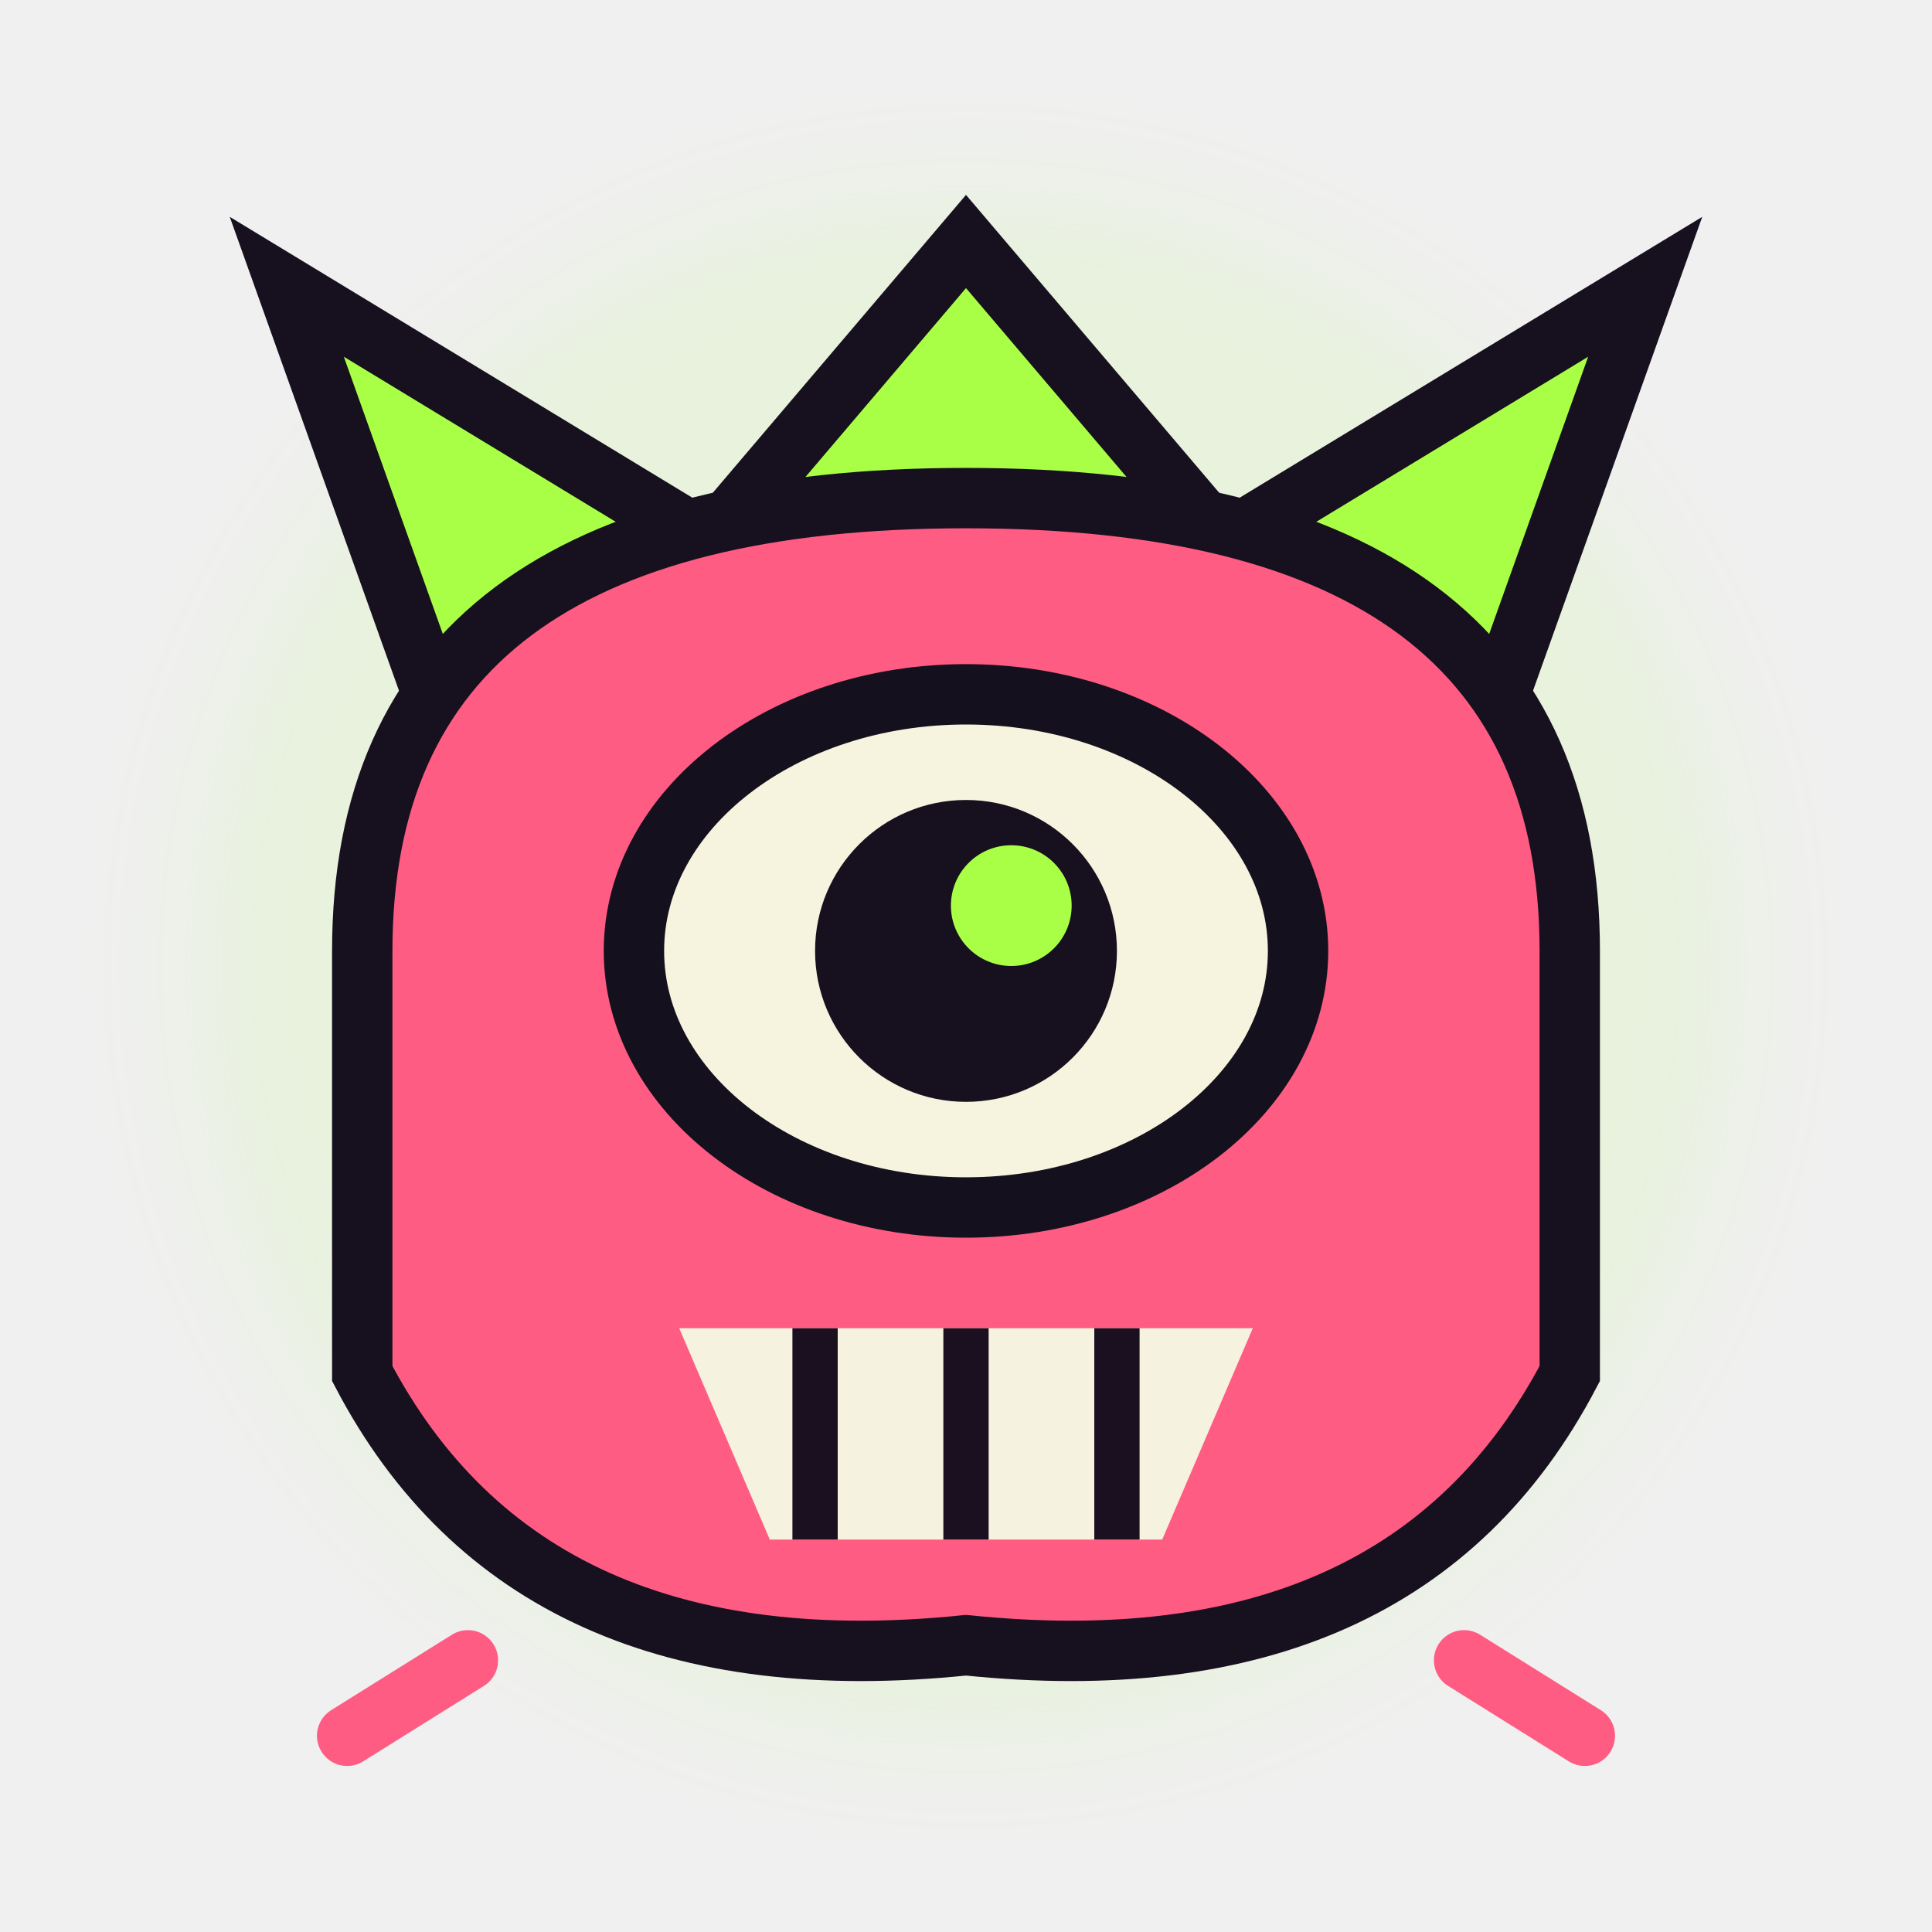
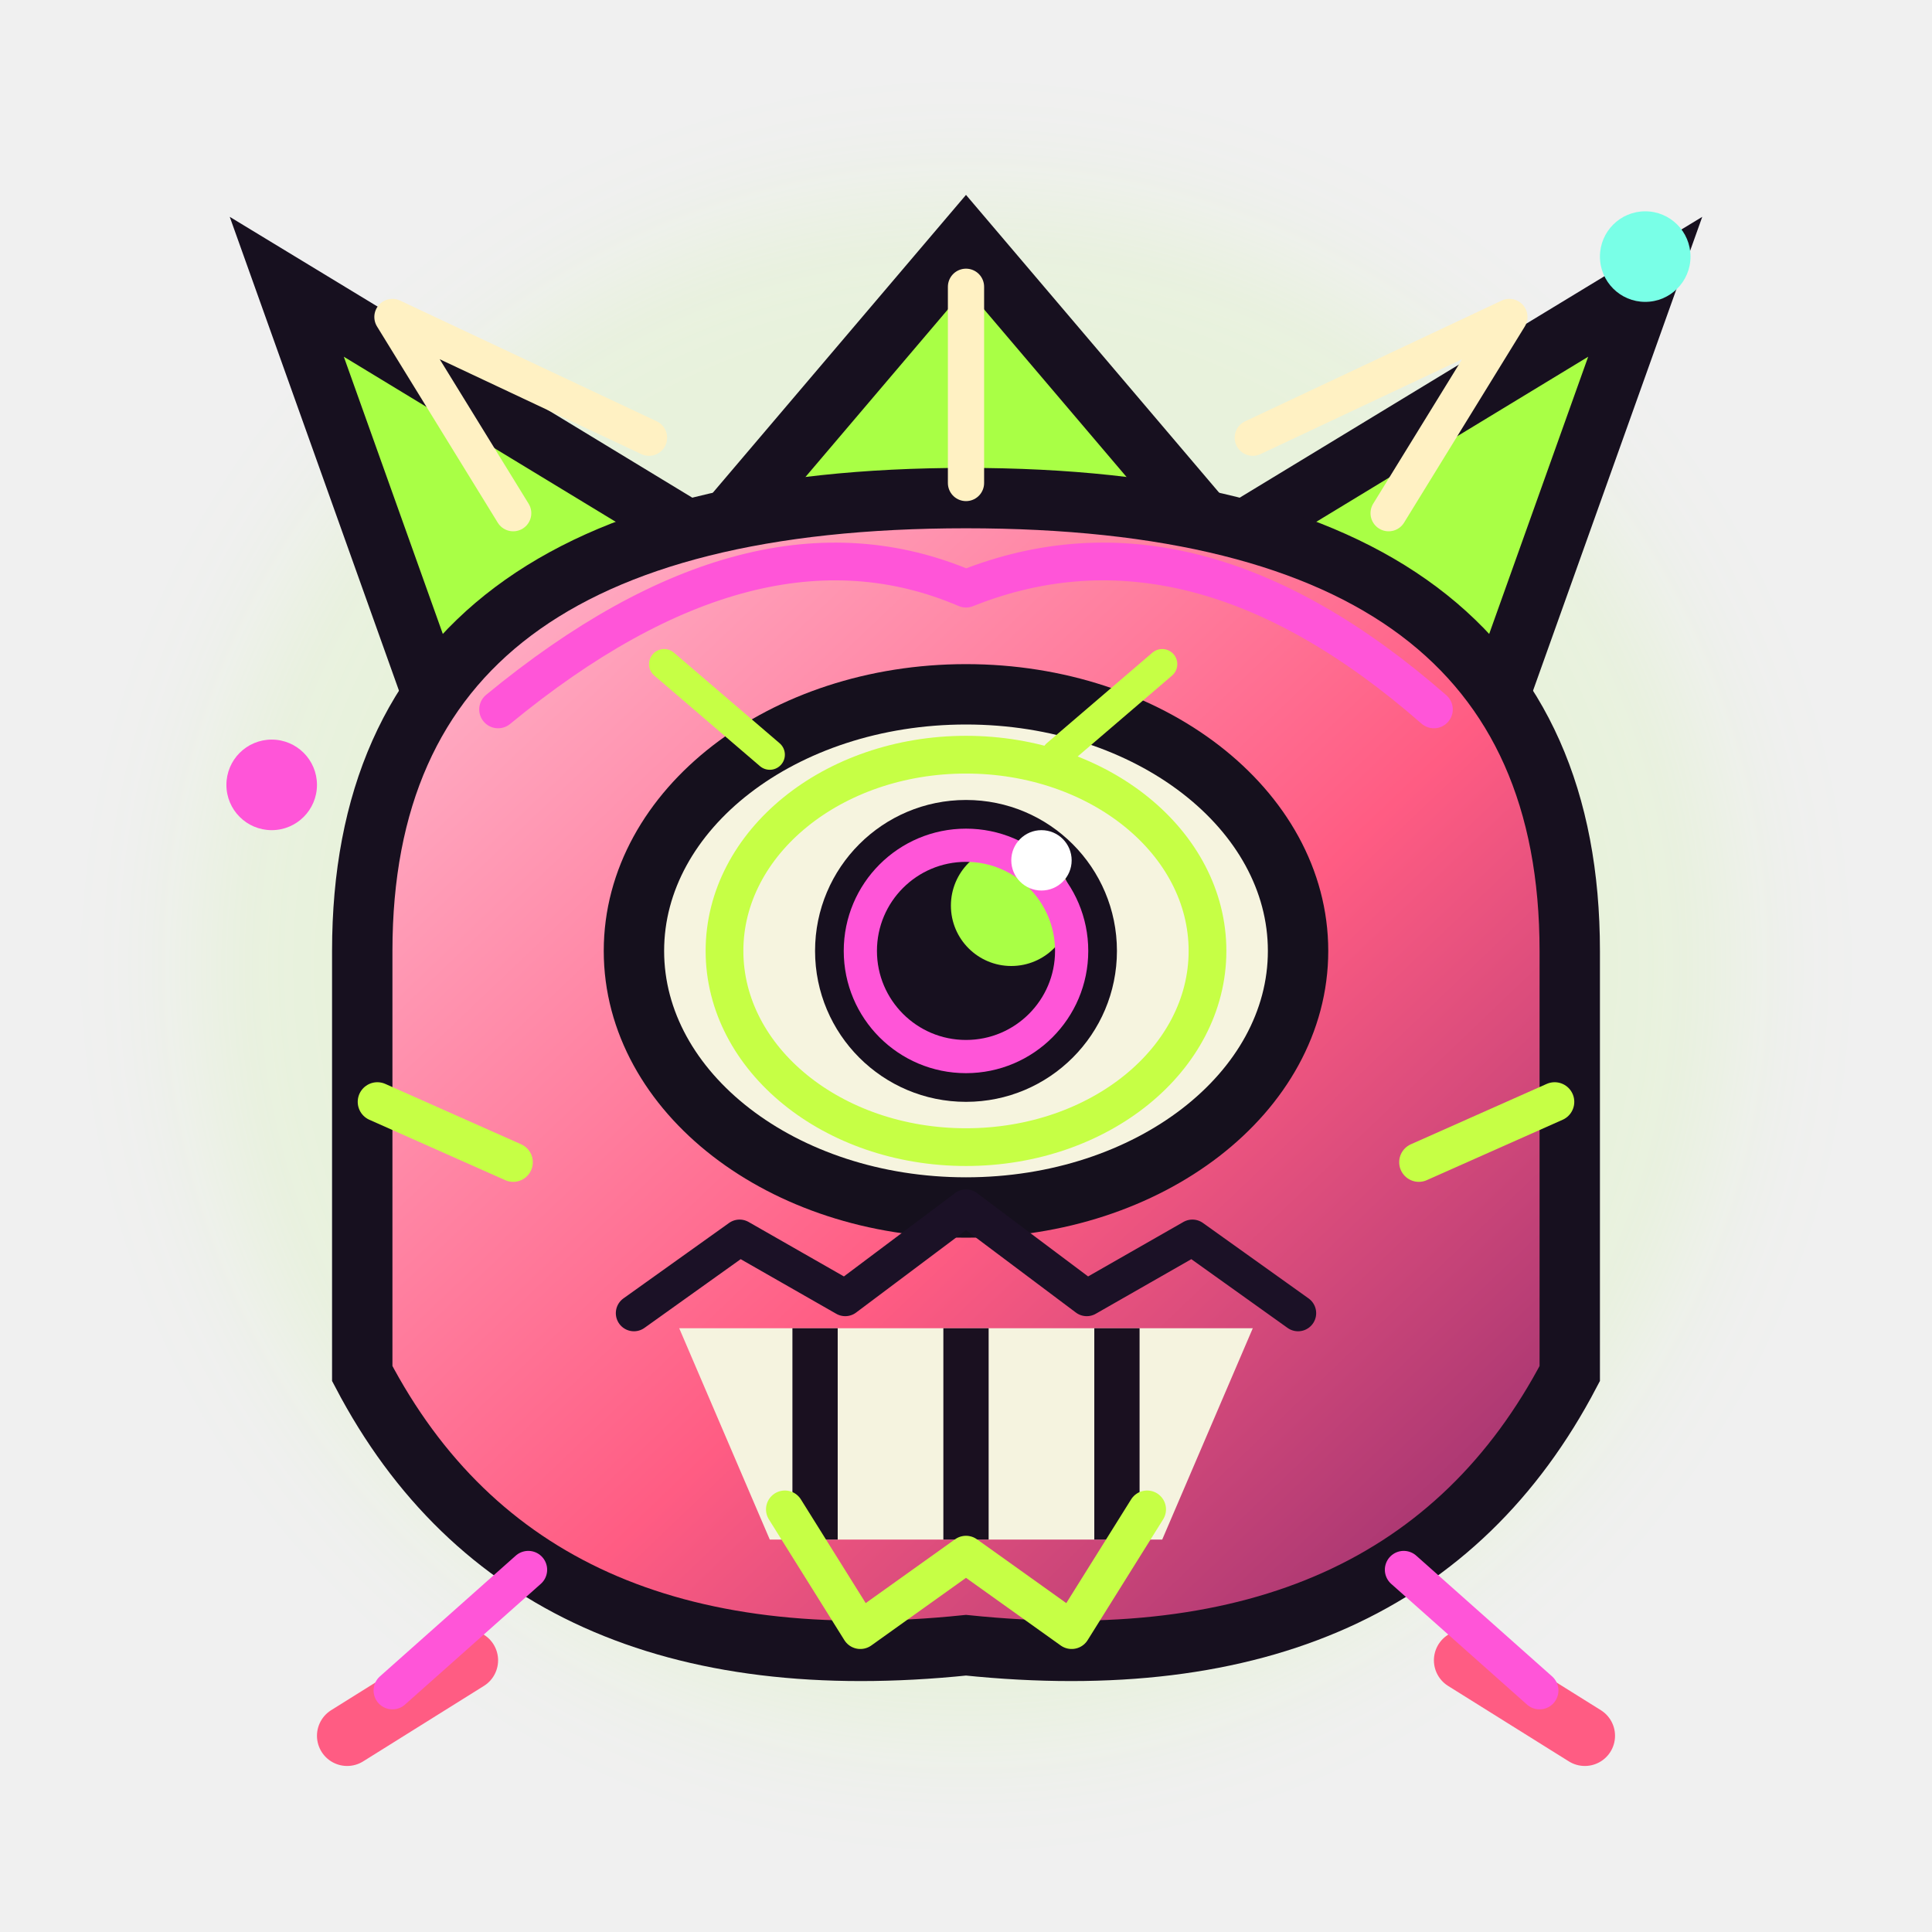
- <svg xmlns="http://www.w3.org/2000/svg" viewBox="0 0 128 128" role="img" aria-label="THORNRIOT original dark neon mascot">
+ <svg xmlns="http://www.w3.org/2000/svg" viewBox="0 0 128 128" role="img" aria-labelledby="title desc">
  <defs>
    <filter id="glow">
      <feGaussianBlur stdDeviation="4" />
    </filter>
+     <linearGradient id="newMaterial" x1="0" y1="0" x2="1" y2="1">
+       <stop stop-color="#ffbed2" />
+       <stop offset=".56" stop-color="#ff5c83" />
+       <stop offset="1" stop-color="#8e2b6d" />
+     </linearGradient>
  </defs>
  <circle cx="64" cy="64" r="51" fill="#a9ff45" opacity=".12" filter="url(#glow)" />
  <g id="mascot">
    <path d="M29 47 19 19 47 36 64 16 81 36 109 19 99 47" fill="#a9ff45" stroke="#17101f" stroke-width="4" />
-     <path d="M24 63Q24 33 64 33Q104 33 104 63V91Q93 112 64 109Q35 112 24 91Z" fill="#ff5c83" stroke="#17101f" stroke-width="4" />
+     <path d="M24 63Q24 33 64 33Q104 33 104 63V91Q93 112 64 109Q35 112 24 91Z" fill="url(#newMaterial)" stroke="#17101f" stroke-width="4" />
    <ellipse cx="64" cy="63" rx="22" ry="17" fill="#f6f4df" stroke="#15101d" stroke-width="4" />
    <circle cx="64" cy="63" r="10" fill="#17101f" />
    <circle cx="67" cy="60" r="4" fill="#a9ff45" />
    <path d="M45 88h38l-6 14H51Z" fill="#f5f3df" />
    <path d="M54 88v14m10-14v14m10-14v14" stroke="#1a1020" stroke-width="3" />
    <path d="M31 110l-8 5m74-5 8 5" stroke="#ff5c83" stroke-width="4" stroke-linecap="round" />
+     <g id="remaster-details" stroke-linejoin="round" stroke-linecap="round">
+       <path d="m34 34-8-13 17 8m49 5 8-13-17 8M64 32l0-13" stroke="#fff1c3" fill="none" stroke-width="2.4" />
+       <path d="M33 47q17-14 31-8 15-6 31 8" fill="none" stroke="#ff55d8" stroke-width="2.5" />
+       <ellipse cx="64" cy="63" rx="16" ry="13" fill="none" stroke="#c6ff45" stroke-width="2.5" />
+       <circle cx="64" cy="63" r="7" fill="none" stroke="#ff55d8" stroke-width="2.2" />
+       <circle cx="69" cy="57" r="2" fill="#fff" />
+       <path d="m34 77-9-4m69 4 9-4" stroke="#c6ff45" stroke-width="2.6" />
+       <path d="M42 87 49 82l7 4 8-6 8 6 7-4 7 5" fill="none" stroke="#1b1126" stroke-width="2.4" />
+       <path d="m52 100 5 8 7-5 7 5 5-8" fill="none" stroke="#c6ff45" stroke-width="2.5" />
+       <path d="M35 104l-9 8m67-8 9 8" stroke="#ff55d8" stroke-width="2.5" />
+       <path d="m44 44 7 6m26-6-7 6" stroke="#c6ff45" stroke-width="2" />
+       <circle cx="18" cy="52" r="3" fill="#ff55d8" />
+       <circle cx="109" cy="17" r="3" fill="#79ffe7" />
+     </g>
  </g>
</svg>
